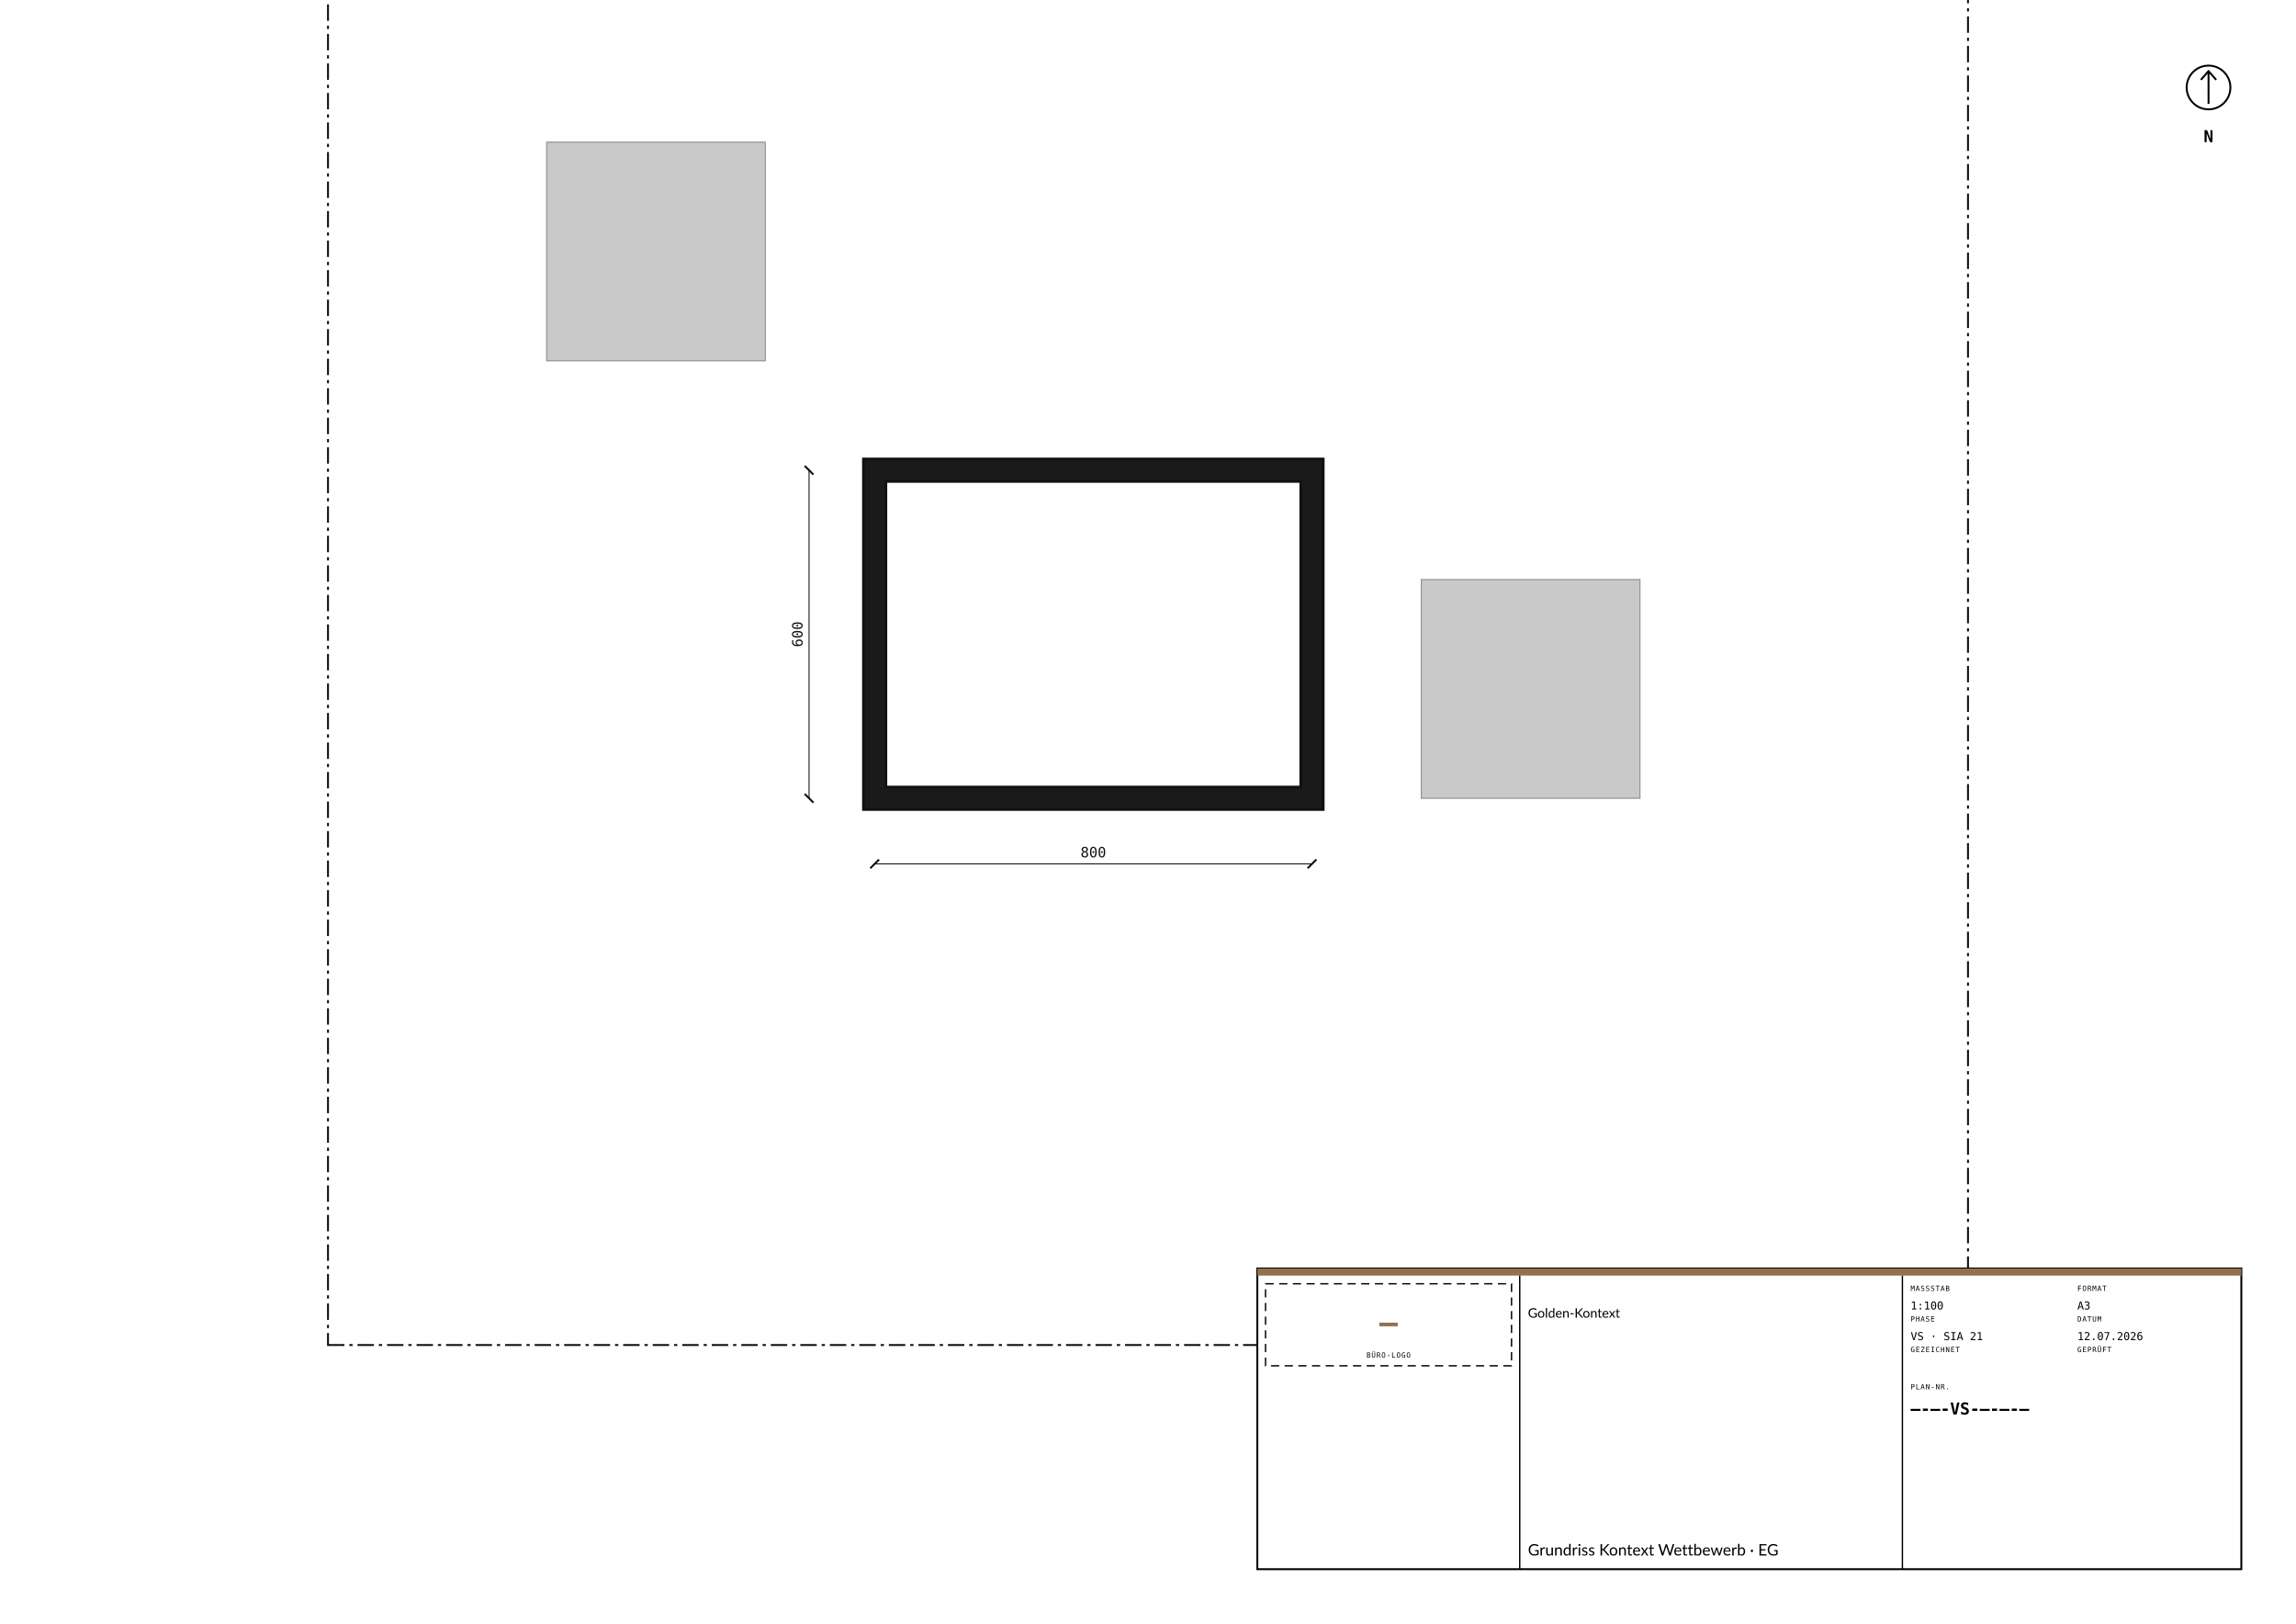
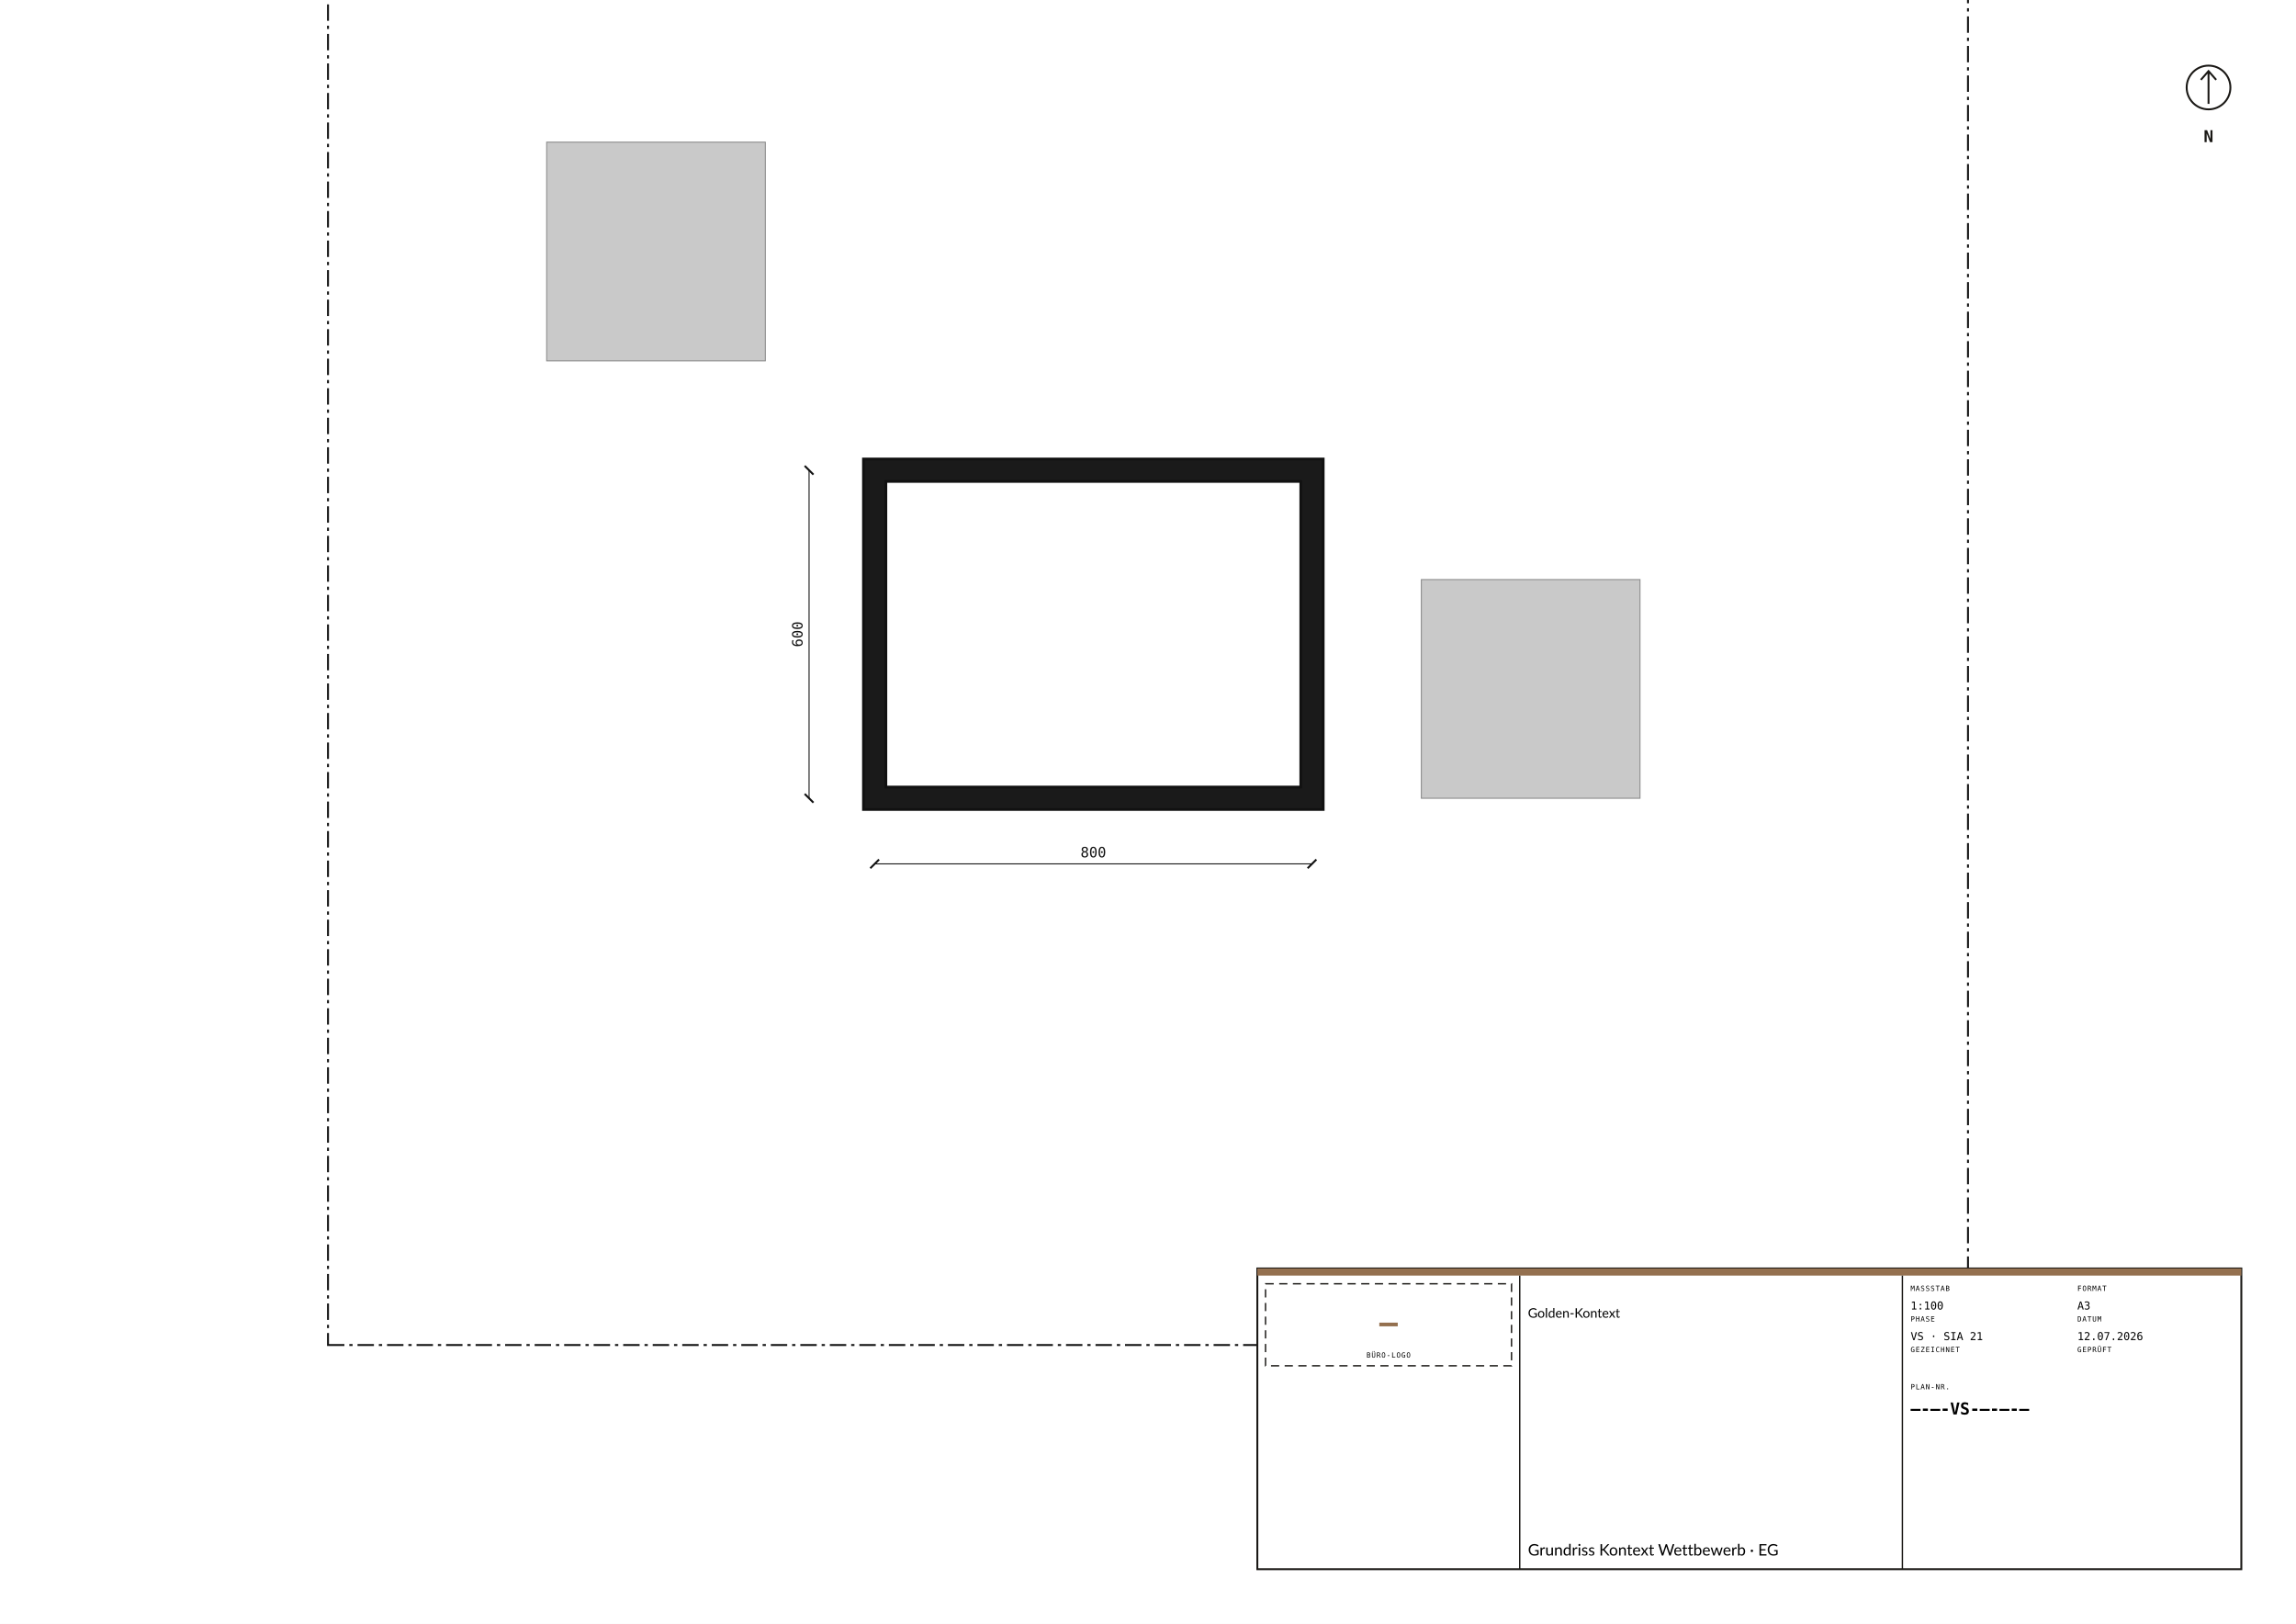
<svg xmlns="http://www.w3.org/2000/svg" width="420mm" height="297mm" viewBox="0 0 420 297" font-family="Helvetica, Arial, sans-serif">
  <rect width="420" height="297" fill="white" />
  <g transform="translate(160.00, 146.00) scale(0.01)">
    <path d="M 8205 205 L 8205 -6205 L -205 -6205 L -205 205 Z M 205 -5795 L 7795 -5795 L 7795 -205 L 205 -205 Z" fill-rule="evenodd" fill="#1a1a1a" stroke="#111" stroke-width="50" />
    <path d="M -10000 10000 L 20000 10000 L 20000 -16000 L -10000 -16000 Z" fill-rule="evenodd" fill="none" stroke="#111" stroke-width="35" stroke-dasharray="300 90 60 90" />
    <path d="M 10000 0 L 14000 0 L 14000 -4000 L 10000 -4000 Z" fill-rule="evenodd" fill="#c9c9c9" stroke="#8a8a8a" stroke-width="18" />
    <path d="M -6000 -8000 L -2000 -8000 L -2000 -12000 L -6000 -12000 Z" fill-rule="evenodd" fill="#c9c9c9" stroke="#8a8a8a" stroke-width="18" />
    <g stroke="#111" fill="#111">
      <line x1="0" y1="1200" x2="8000" y2="1200" stroke-width="18" />
      <line x1="-80" y1="1280" x2="80" y2="1120" stroke-width="36" />
      <line x1="7920" y1="1280" x2="8080" y2="1120" stroke-width="36" />
      <text x="4000" y="1080" text-anchor="middle" font-size="260" font-family="'IBM Plex Mono', ui-monospace, monospace" stroke="none">800</text>
    </g>
    <g stroke="#111" fill="#111">
      <line x1="-1200" y1="0" x2="-1200" y2="-6000" stroke-width="18" />
      <line x1="-1280" y1="-80" x2="-1120" y2="80" stroke-width="36" />
      <line x1="-1280" y1="-6080" x2="-1120" y2="-5920" stroke-width="36" />
      <text x="-1320" y="-3000" text-anchor="middle" font-size="260" font-family="'IBM Plex Mono', ui-monospace, monospace" stroke="none" transform="rotate(-90 -1320 -3000)">600</text>
    </g>
  </g>
-   <g data-teil="nordpfeil" stroke="black" fill="none" stroke-width="0.35">
+   <g data-teil="nordpfeil" stroke="#1A1815" fill="none" stroke-width="0.35">
    <circle cx="404.00" cy="16.00" r="4" />
    <path d="M 404.00 19.00 L 404.00 13.00 M 402.60 14.60 L 404.00 13.00 L 405.40 14.60" />
-     <text x="404.00" y="26.00" text-anchor="middle" font-family="'IBM Plex Mono', ui-monospace, monospace" font-size="3" font-feature-settings="'tnum'" font-weight="bold" stroke="none" fill="black">N</text>
+     <text x="404.00" y="26.00" text-anchor="middle" font-family="'IBM Plex Mono', ui-monospace, monospace" font-size="3" font-feature-settings="'tnum'" font-weight="bold" stroke="none" fill="#1A1815">N</text>
  </g>
  <g data-teil="plankopf">
-     <rect x="230" y="232" width="180" height="55" fill="white" stroke="black" stroke-width="0.35" />
+     <rect x="230" y="232" width="180" height="55" fill="white" stroke="#1A1815" stroke-width="0.35" />
    <rect x="230" y="232" width="180" height="1.3" fill="#94704F" />
-     <line x1="278" y1="233.3" x2="278" y2="287" stroke="black" stroke-width="0.25" />
-     <line x1="348" y1="233.3" x2="348" y2="287" stroke="black" stroke-width="0.25" />
-     <rect x="231.5" y="234.8" width="45" height="15" fill="none" stroke="black" stroke-width="0.25" stroke-dasharray="1.5 1" />
+     <line x1="278" y1="233.3" x2="278" y2="287" stroke="#1A1815" stroke-width="0.25" />
+     <line x1="348" y1="233.3" x2="348" y2="287" stroke="#1A1815" stroke-width="0.25" />
+     <rect x="231.5" y="234.8" width="45" height="15" fill="none" stroke="#1A1815" stroke-width="0.25" stroke-dasharray="1.5 1" />
    <text x="254.00" y="243.80" text-anchor="middle" font-family="'IBM Plex Mono', ui-monospace, monospace" font-size="5.6" font-feature-settings="'tnum'" font-weight="bold" fill="#94704F">—</text>
    <text x="254.00" y="248.30" text-anchor="middle" font-family="'IBM Plex Mono', ui-monospace, monospace" font-size="1.3" font-feature-settings="'tnum'" letter-spacing="0.1em">BÜRO-LOGO</text>
    <text x="279.50" y="241.00" text-anchor="start" font-family="'Lato', Helvetica, Arial, sans-serif" font-size="2.4">Golden-Kontext</text>
    <text x="279.50" y="284.50" text-anchor="start" font-family="'Lato', Helvetica, Arial, sans-serif" font-size="2.9">Grundriss Kontext Wettbewerb · EG</text>
    <text x="349.50" y="236.10" text-anchor="start" font-family="'IBM Plex Mono', ui-monospace, monospace" font-size="1.3" font-feature-settings="'tnum'" letter-spacing="0.1em">MASSSTAB</text>
    <text x="349.50" y="239.50" text-anchor="start" font-family="'IBM Plex Mono', ui-monospace, monospace" font-size="2" font-feature-settings="'tnum'">1:100</text>
    <text x="380.00" y="236.10" text-anchor="start" font-family="'IBM Plex Mono', ui-monospace, monospace" font-size="1.3" font-feature-settings="'tnum'" letter-spacing="0.1em">FORMAT</text>
    <text x="380.00" y="239.50" text-anchor="start" font-family="'IBM Plex Mono', ui-monospace, monospace" font-size="2" font-feature-settings="'tnum'">A3</text>
    <text x="349.50" y="241.70" text-anchor="start" font-family="'IBM Plex Mono', ui-monospace, monospace" font-size="1.3" font-feature-settings="'tnum'" letter-spacing="0.1em">PHASE</text>
    <text x="349.50" y="245.10" text-anchor="start" font-family="'IBM Plex Mono', ui-monospace, monospace" font-size="2" font-feature-settings="'tnum'">VS · SIA 21</text>
    <text x="380.00" y="241.70" text-anchor="start" font-family="'IBM Plex Mono', ui-monospace, monospace" font-size="1.3" font-feature-settings="'tnum'" letter-spacing="0.1em">DATUM</text>
    <text x="380.00" y="245.10" text-anchor="start" font-family="'IBM Plex Mono', ui-monospace, monospace" font-size="2" font-feature-settings="'tnum'">12.07.2026</text>
    <text x="349.50" y="247.30" text-anchor="start" font-family="'IBM Plex Mono', ui-monospace, monospace" font-size="1.3" font-feature-settings="'tnum'" letter-spacing="0.1em">GEZEICHNET</text>
    <text x="380.00" y="247.30" text-anchor="start" font-family="'IBM Plex Mono', ui-monospace, monospace" font-size="1.3" font-feature-settings="'tnum'" letter-spacing="0.1em">GEPRÜFT</text>
    <text x="349.50" y="254.10" text-anchor="start" font-family="'IBM Plex Mono', ui-monospace, monospace" font-size="1.3" font-feature-settings="'tnum'" letter-spacing="0.1em">PLAN-NR.</text>
    <text x="349.50" y="258.70" text-anchor="start" font-family="'IBM Plex Mono', ui-monospace, monospace" font-size="3" font-feature-settings="'tnum'" font-weight="bold">—-—-VS-—-—-—</text>
  </g>
</svg>
